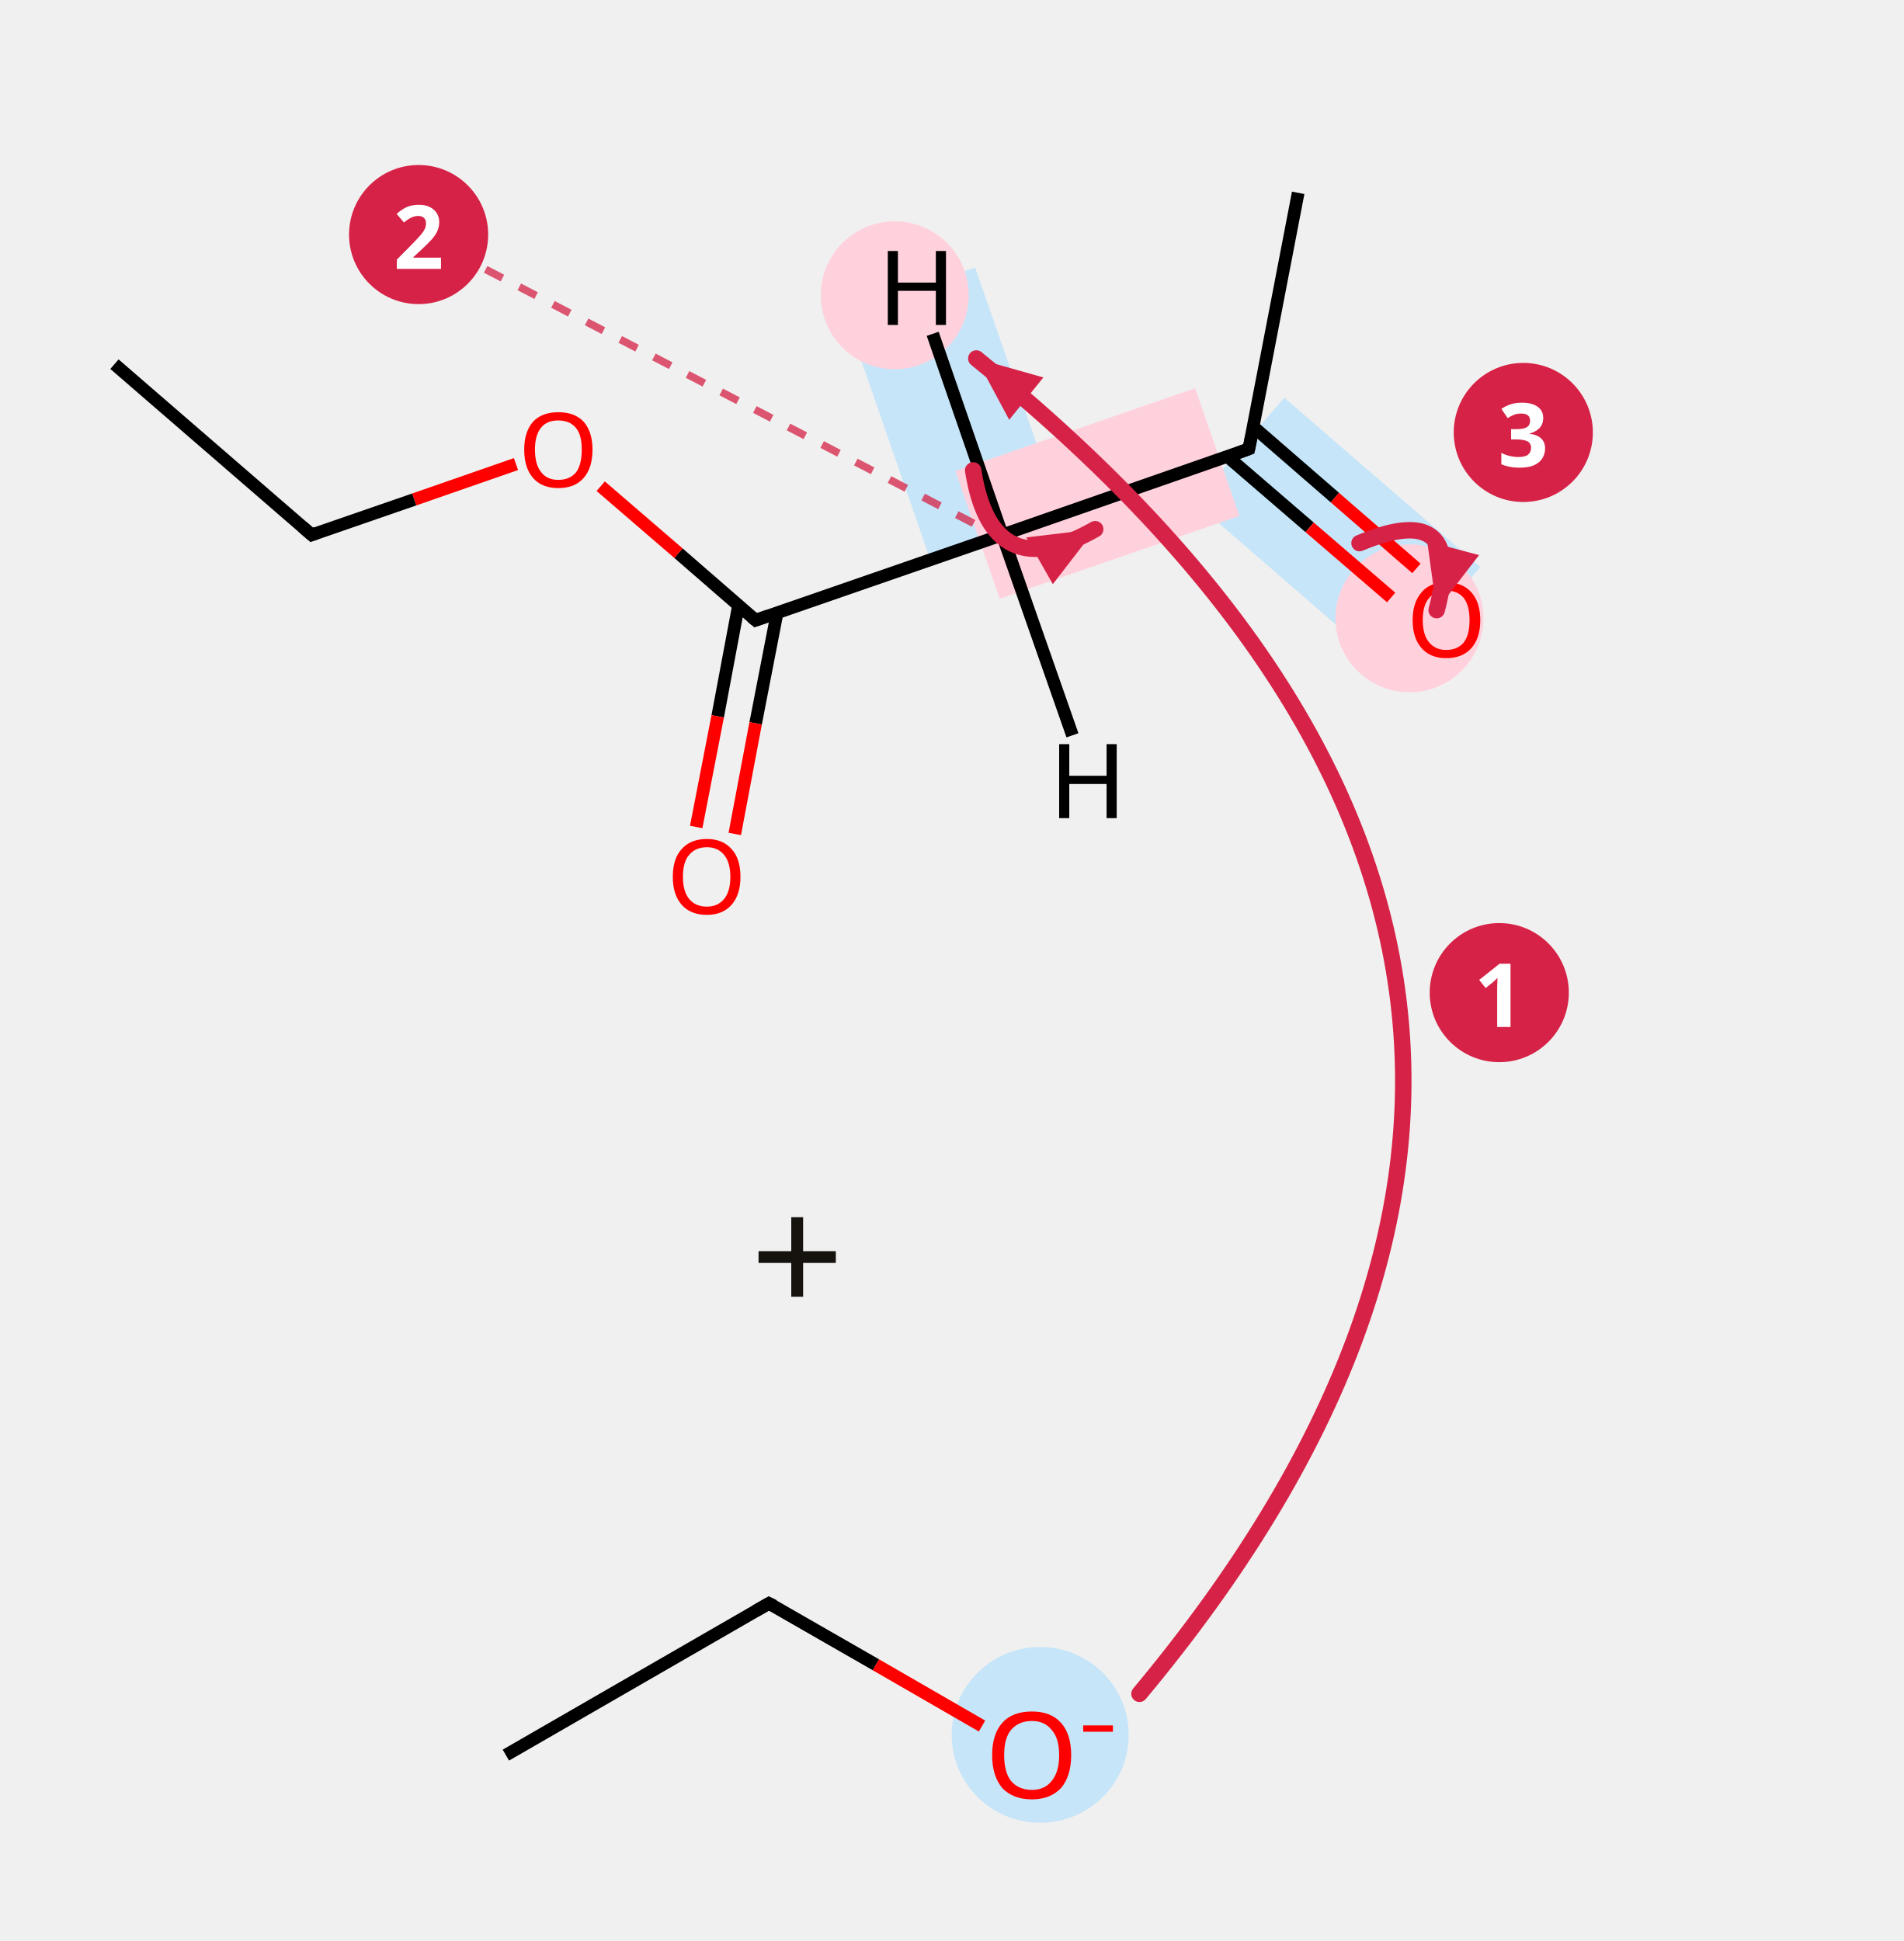
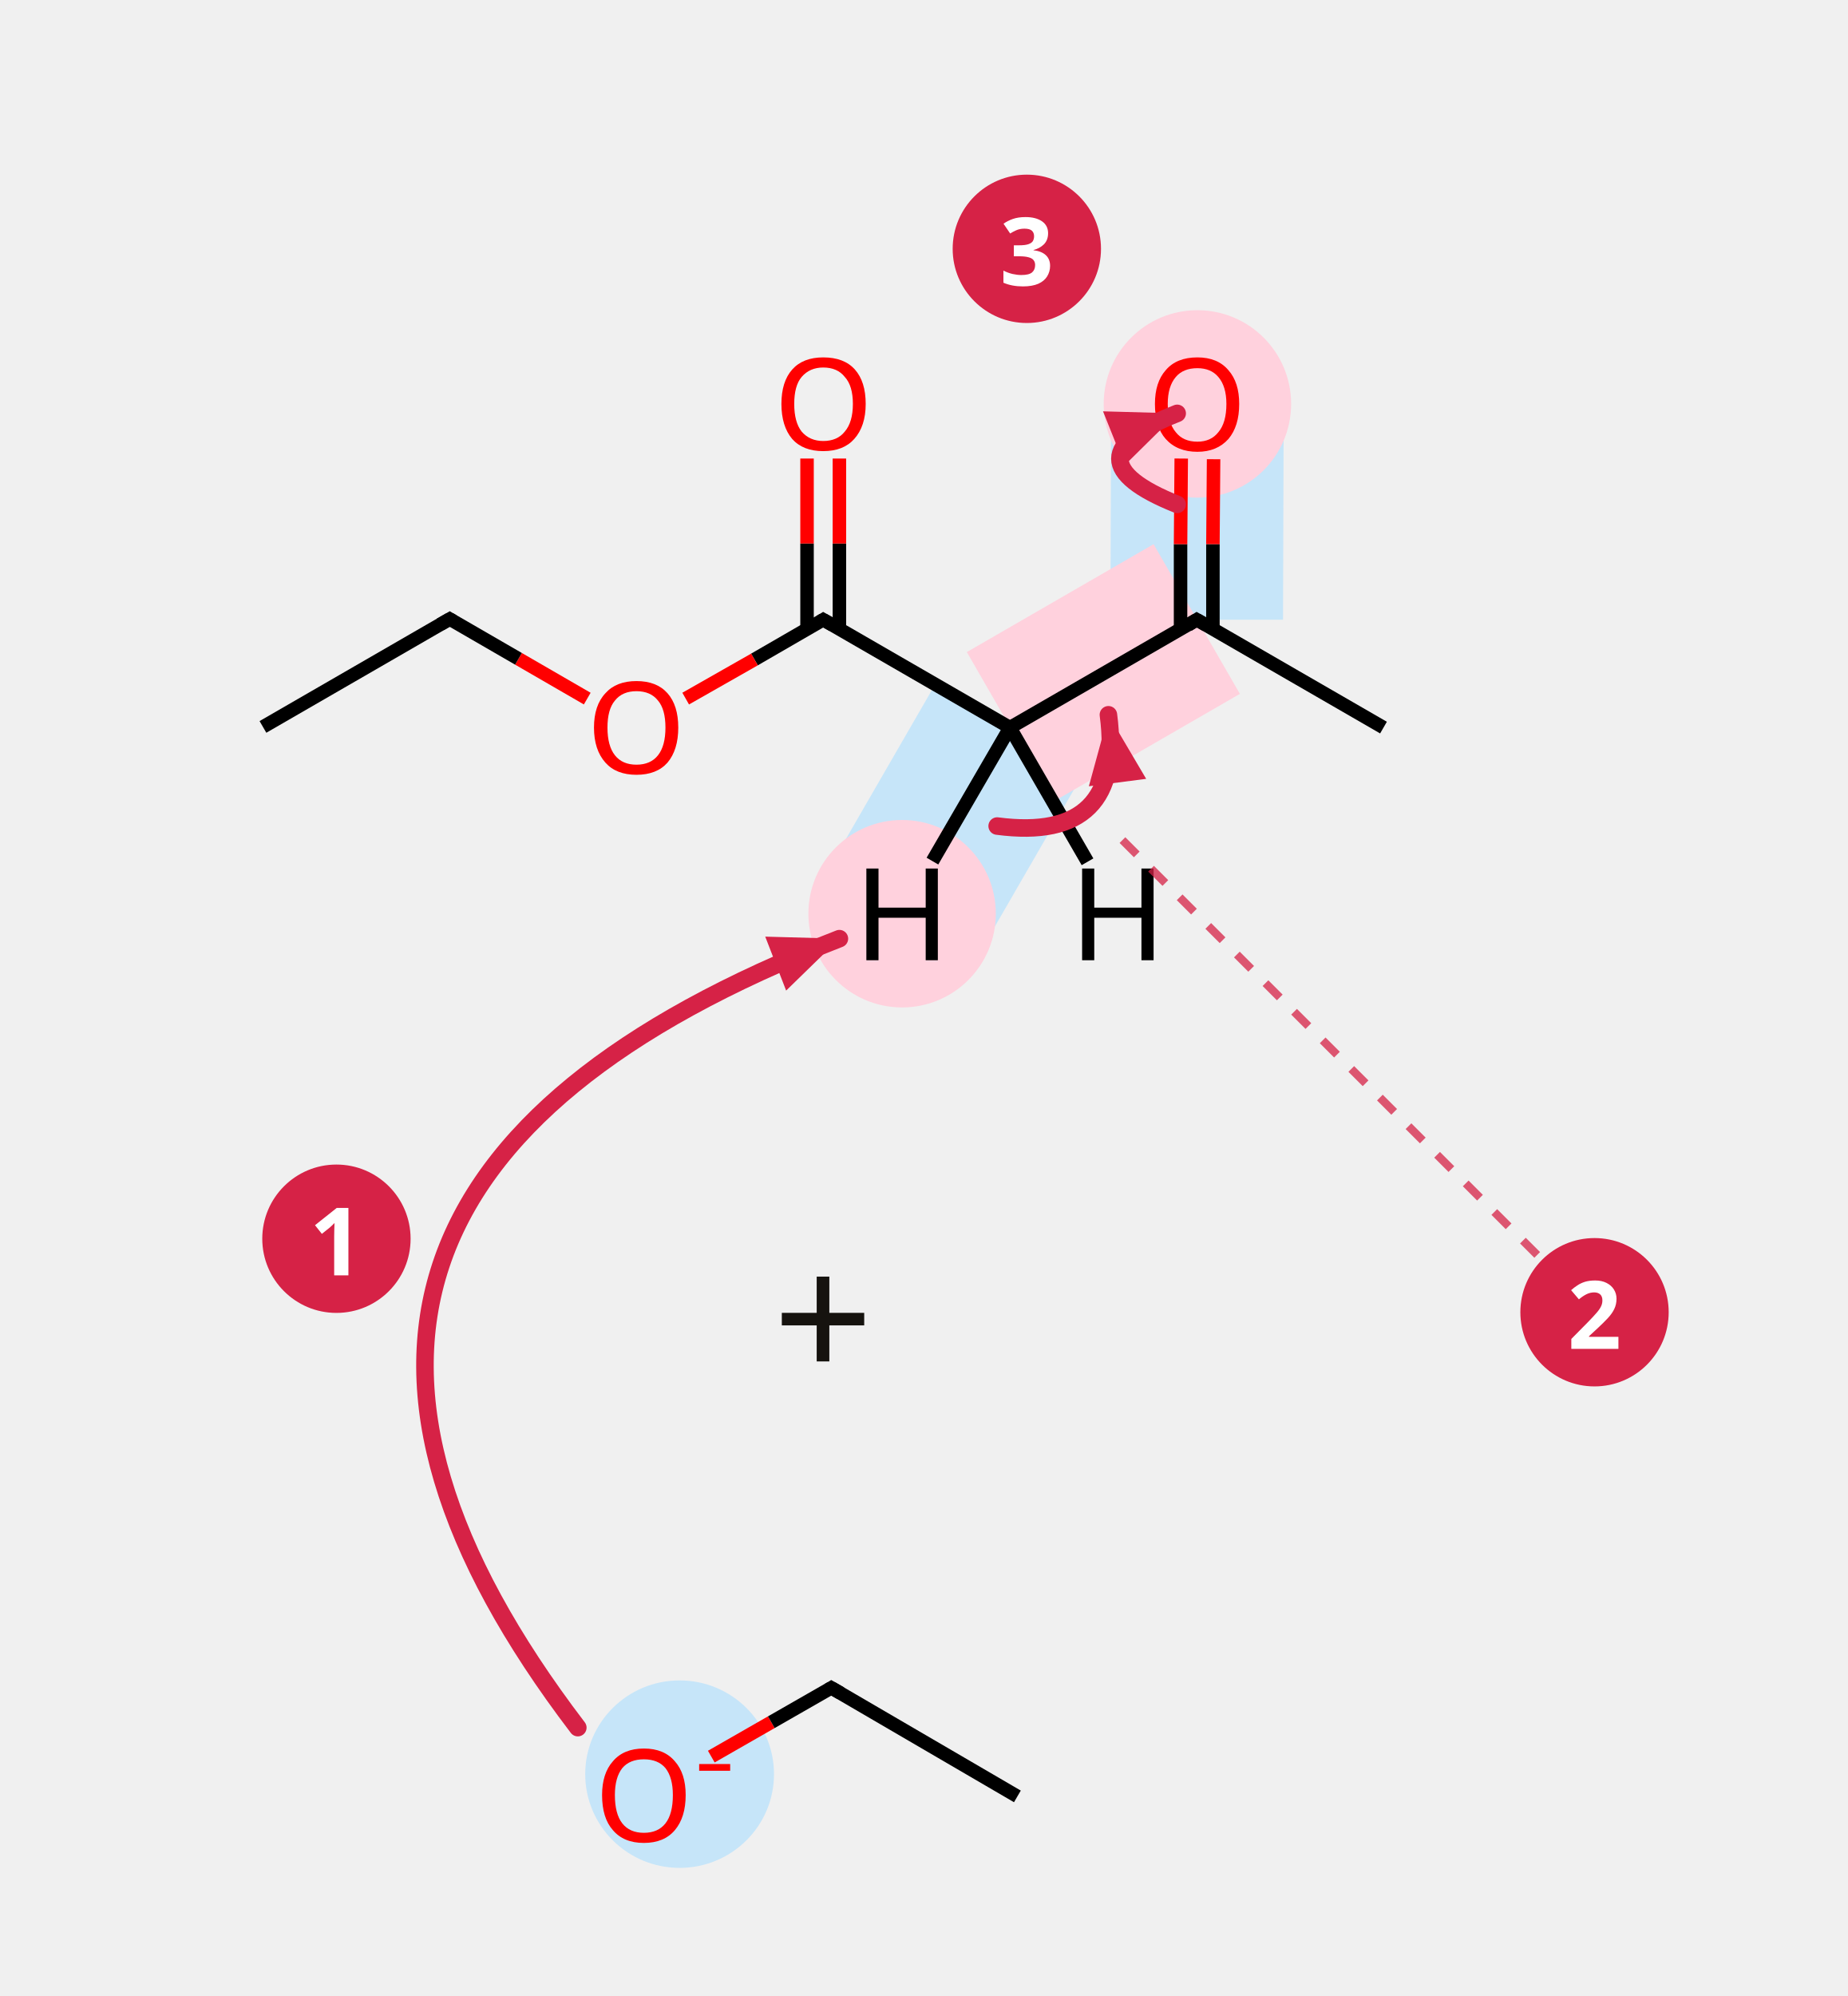
- <svg xmlns="http://www.w3.org/2000/svg" version="1.1" width="301px" height="307px" viewBox="4 -6 301 307">
-   <g transform="translate(10.1, -28.4)">
-     <path class="bond-1 atom-1 atom-2" d="M 197.0,85.3 L 228.0,112.1 L 213.7,128.6 L 182.8,101.8 Z" style="fill:#C6E5F9;fill-rule:evenodd;fill-opacity:1;stroke:#C6E5F9;stroke-width:0.0px;stroke-linecap:butt;stroke-linejoin:miter;stroke-miterlimit:10;stroke-opacity:1;" />
-     <path class="bond-3 atom-3 atom-4" d="M 148.1,64.7 L 161.6,103.4 L 140.9,110.6 L 127.5,71.9 Z" style="fill:#C6E5F9;fill-rule:evenodd;fill-opacity:1;stroke:#C6E5F9;stroke-width:0.0px;stroke-linecap:butt;stroke-linejoin:miter;stroke-miterlimit:10;stroke-opacity:1;" />
-     <path class="bond-2 atom-1 atom-3" d="M 182.9,83.8 L 189.9,104.0 L 152.0,117.1 L 145.0,96.9 Z" style="fill:#FFD1DD;fill-rule:evenodd;fill-opacity:1;stroke:#FFD1DD;stroke-width:0.0px;stroke-linecap:butt;stroke-linejoin:miter;stroke-miterlimit:10;stroke-opacity:1;" />
-     <ellipse cx="216.8" cy="120.2" rx="11.2" ry="11.2" class="atom-2" style="fill:#FFD1DD;fill-rule:evenodd;stroke:#FFD1DD;stroke-width:1.0px;stroke-linecap:butt;stroke-linejoin:miter;stroke-opacity:1" />
-     <ellipse cx="135.4" cy="69.1" rx="11.2" ry="11.2" class="atom-4" style="fill:#FFD1DD;fill-rule:evenodd;stroke:#FFD1DD;stroke-width:1.0px;stroke-linecap:butt;stroke-linejoin:miter;stroke-opacity:1" />
-     <path class="bond-0 atom-0 atom-1" d="M 199.2,52.9 L 191.4,93.4" style="fill:none;fill-rule:evenodd;stroke:#000000;stroke-width:2.0px;stroke-linecap:butt;stroke-linejoin:miter;stroke-opacity:1" />
-     <path class="bond-1 atom-1 atom-2" d="M 188.0,94.6 L 201.0,105.8" style="fill:none;fill-rule:evenodd;stroke:#000000;stroke-width:2.0px;stroke-linecap:butt;stroke-linejoin:miter;stroke-opacity:1" />
-     <path class="bond-1 atom-1 atom-2" d="M 201.0,105.8 L 213.9,116.9" style="fill:none;fill-rule:evenodd;stroke:#FF0000;stroke-width:2.0px;stroke-linecap:butt;stroke-linejoin:miter;stroke-opacity:1" />
-     <path class="bond-1 atom-1 atom-2" d="M 192.1,89.9 L 205.0,101.1" style="fill:none;fill-rule:evenodd;stroke:#000000;stroke-width:2.0px;stroke-linecap:butt;stroke-linejoin:miter;stroke-opacity:1" />
-     <path class="bond-1 atom-1 atom-2" d="M 205.0,101.1 L 217.9,112.3" style="fill:none;fill-rule:evenodd;stroke:#FF0000;stroke-width:2.0px;stroke-linecap:butt;stroke-linejoin:miter;stroke-opacity:1" />
-     <path class="bond-2 atom-1 atom-3" d="M 191.4,93.4 L 152.4,107.0" style="fill:none;fill-rule:evenodd;stroke:#000000;stroke-width:2.0px;stroke-linecap:butt;stroke-linejoin:miter;stroke-opacity:1" />
-     <path class="bond-3 atom-3 atom-4" d="M 152.4,107.0 L 141.4,75.2" style="fill:none;fill-rule:evenodd;stroke:#000000;stroke-width:2.0px;stroke-linecap:butt;stroke-linejoin:miter;stroke-opacity:1" />
-     <path class="bond-4 atom-3 atom-5" d="M 152.4,107.0 L 163.5,138.7" style="fill:none;fill-rule:evenodd;stroke:#000000;stroke-width:2.0px;stroke-linecap:butt;stroke-linejoin:miter;stroke-opacity:1" />
-     <path class="bond-5 atom-3 atom-6" d="M 152.4,107.0 L 113.4,120.5" style="fill:none;fill-rule:evenodd;stroke:#000000;stroke-width:2.0px;stroke-linecap:butt;stroke-linejoin:miter;stroke-opacity:1" />
-     <path class="bond-6 atom-6 atom-7" d="M 110.7,118.1 L 107.4,135.7" style="fill:none;fill-rule:evenodd;stroke:#000000;stroke-width:2.0px;stroke-linecap:butt;stroke-linejoin:miter;stroke-opacity:1" />
-     <path class="bond-6 atom-6 atom-7" d="M 107.4,135.7 L 104.0,153.2" style="fill:none;fill-rule:evenodd;stroke:#FF0000;stroke-width:2.0px;stroke-linecap:butt;stroke-linejoin:miter;stroke-opacity:1" />
-     <path class="bond-6 atom-6 atom-7" d="M 116.8,119.3 L 113.4,136.8" style="fill:none;fill-rule:evenodd;stroke:#000000;stroke-width:2.0px;stroke-linecap:butt;stroke-linejoin:miter;stroke-opacity:1" />
-     <path class="bond-6 atom-6 atom-7" d="M 113.4,136.8 L 110.1,154.3" style="fill:none;fill-rule:evenodd;stroke:#FF0000;stroke-width:2.0px;stroke-linecap:butt;stroke-linejoin:miter;stroke-opacity:1" />
-     <path class="bond-7 atom-6 atom-8" d="M 113.4,120.5 L 101.2,109.9" style="fill:none;fill-rule:evenodd;stroke:#000000;stroke-width:2.0px;stroke-linecap:butt;stroke-linejoin:miter;stroke-opacity:1" />
-     <path class="bond-7 atom-6 atom-8" d="M 101.2,109.9 L 88.9,99.3" style="fill:none;fill-rule:evenodd;stroke:#FF0000;stroke-width:2.0px;stroke-linecap:butt;stroke-linejoin:miter;stroke-opacity:1" />
-     <path class="bond-8 atom-8 atom-9" d="M 75.5,95.8 L 59.4,101.4" style="fill:none;fill-rule:evenodd;stroke:#FF0000;stroke-width:2.0px;stroke-linecap:butt;stroke-linejoin:miter;stroke-opacity:1" />
-     <path class="bond-8 atom-8 atom-9" d="M 59.4,101.4 L 43.2,107.0" style="fill:none;fill-rule:evenodd;stroke:#000000;stroke-width:2.0px;stroke-linecap:butt;stroke-linejoin:miter;stroke-opacity:1" />
-     <path class="bond-9 atom-9 atom-10" d="M 43.2,107.0 L 12.0,80.0" style="fill:none;fill-rule:evenodd;stroke:#000000;stroke-width:2.0px;stroke-linecap:butt;stroke-linejoin:miter;stroke-opacity:1" />
-     <path d="M 191.8,91.4 L 191.4,93.4 L 189.5,94.1" style="fill:none;stroke:#000000;stroke-width:2.0px;stroke-linecap:butt;stroke-linejoin:miter;stroke-miterlimit:10;stroke-opacity:1;" />
-     <path d="M 115.4,119.8 L 113.4,120.5 L 112.8,120.0" style="fill:none;stroke:#000000;stroke-width:2.0px;stroke-linecap:butt;stroke-linejoin:miter;stroke-miterlimit:10;stroke-opacity:1;" />
-     <path d="M 44.0,106.7 L 43.2,107.0 L 41.7,105.7" style="fill:none;stroke:#000000;stroke-width:2.0px;stroke-linecap:butt;stroke-linejoin:miter;stroke-miterlimit:10;stroke-opacity:1;" />
-     <path class="atom-2" d="M 217.3 120.5 Q 217.3 117.7, 218.7 116.1 Q 220.0 114.5, 222.6 114.5 Q 225.2 114.5, 226.6 116.1 Q 228.0 117.7, 228.0 120.5 Q 228.0 123.3, 226.6 124.9 Q 225.2 126.5, 222.6 126.5 Q 220.1 126.5, 218.7 124.9 Q 217.3 123.3, 217.3 120.5 M 222.6 125.2 Q 224.4 125.2, 225.4 124.0 Q 226.3 122.8, 226.3 120.5 Q 226.3 118.2, 225.4 117.0 Q 224.4 115.8, 222.6 115.8 Q 220.9 115.8, 219.9 117.0 Q 218.9 118.1, 218.9 120.5 Q 218.9 122.8, 219.9 124.0 Q 220.9 125.2, 222.6 125.2 " fill="#FF0000" />
-     <path class="atom-4" d="M 134.3 62.1 L 135.9 62.1 L 135.9 67.1 L 141.9 67.1 L 141.9 62.1 L 143.5 62.1 L 143.5 73.8 L 141.9 73.8 L 141.9 68.4 L 135.9 68.4 L 135.9 73.8 L 134.3 73.8 L 134.3 62.1 " fill="#000000" />
-     <path class="atom-5" d="M 161.4 140.1 L 163.0 140.1 L 163.0 145.1 L 168.9 145.1 L 168.9 140.1 L 170.5 140.1 L 170.5 151.8 L 168.9 151.8 L 168.9 146.4 L 163.0 146.4 L 163.0 151.8 L 161.4 151.8 L 161.4 140.1 " fill="#000000" />
-     <path class="atom-7" d="M 100.3 161.1 Q 100.3 158.2, 101.7 156.7 Q 103.1 155.1, 105.7 155.1 Q 108.2 155.1, 109.6 156.7 Q 111.0 158.2, 111.0 161.1 Q 111.0 163.9, 109.6 165.5 Q 108.2 167.1, 105.7 167.1 Q 103.1 167.1, 101.7 165.5 Q 100.3 163.9, 100.3 161.1 M 105.7 165.8 Q 107.4 165.8, 108.4 164.6 Q 109.4 163.4, 109.4 161.1 Q 109.4 158.8, 108.4 157.6 Q 107.4 156.4, 105.7 156.4 Q 103.9 156.4, 102.9 157.6 Q 101.9 158.7, 101.9 161.1 Q 101.9 163.4, 102.9 164.6 Q 103.9 165.8, 105.7 165.8 " fill="#FF0000" />
-     <path class="atom-8" d="M 76.8 93.5 Q 76.8 90.7, 78.2 89.1 Q 79.6 87.6, 82.2 87.6 Q 84.8 87.6, 86.2 89.1 Q 87.6 90.7, 87.6 93.5 Q 87.6 96.4, 86.2 98.0 Q 84.8 99.6, 82.2 99.6 Q 79.6 99.6, 78.2 98.0 Q 76.8 96.4, 76.8 93.5 M 82.2 98.3 Q 84.0 98.3, 85.0 97.1 Q 85.9 95.9, 85.9 93.5 Q 85.9 91.2, 85.0 90.1 Q 84.0 88.9, 82.2 88.9 Q 80.4 88.9, 79.5 90.0 Q 78.5 91.2, 78.5 93.5 Q 78.5 95.9, 79.5 97.1 Q 80.4 98.3, 82.2 98.3 " fill="#FF0000" />
+ <svg xmlns="http://www.w3.org/2000/svg" version="1.1" width="274px" height="296px" viewBox="-9 -30 274 296">
+   <g transform="translate(-6.9, -42.3)">
+     <path class="bond-1 atom-1 atom-2" d="M 162.7,72.2 L 188.3,72.2 L 188.2,104.2 L 162.6,104.2 Z" style="fill:#C6E5F9;fill-rule:evenodd;fill-opacity:1;stroke:#C6E5F9;stroke-width:0.0px;stroke-linecap:butt;stroke-linejoin:miter;stroke-miterlimit:10;stroke-opacity:1;" />
+     <path class="bond-3 atom-3 atom-4" d="M 136.6,113.8 L 158.8,126.6 L 142.8,154.3 L 120.6,141.5 Z" style="fill:#C6E5F9;fill-rule:evenodd;fill-opacity:1;stroke:#C6E5F9;stroke-width:0.0px;stroke-linecap:butt;stroke-linejoin:miter;stroke-miterlimit:10;stroke-opacity:1;" />
+     <path class="bond-2 atom-1 atom-3" d="M 169.0,93.0 L 181.8,115.2 L 154.1,131.2 L 141.3,109.0 Z" style="fill:#FFD1DD;fill-rule:evenodd;fill-opacity:1;stroke:#FFD1DD;stroke-width:0.0px;stroke-linecap:butt;stroke-linejoin:miter;stroke-miterlimit:10;stroke-opacity:1;" />
+     <ellipse cx="175.5" cy="72.2" rx="13.4" ry="13.4" class="atom-2" style="fill:#FFD1DD;fill-rule:evenodd;stroke:#FFD1DD;stroke-width:1.0px;stroke-linecap:butt;stroke-linejoin:miter;stroke-opacity:1" />
+     <ellipse cx="131.7" cy="147.8" rx="13.4" ry="13.4" class="atom-4" style="fill:#FFD1DD;fill-rule:evenodd;stroke:#FFD1DD;stroke-width:1.0px;stroke-linecap:butt;stroke-linejoin:miter;stroke-opacity:1" />
+     <path class="bond-0 atom-0 atom-1" d="M 203.1,120.2 L 175.4,104.2" style="fill:none;fill-rule:evenodd;stroke:#000000;stroke-width:2.0px;stroke-linecap:butt;stroke-linejoin:miter;stroke-opacity:1" />
+     <path class="bond-1 atom-1 atom-2" d="M 177.8,105.6 L 177.8,93.0" style="fill:none;fill-rule:evenodd;stroke:#000000;stroke-width:2.0px;stroke-linecap:butt;stroke-linejoin:miter;stroke-opacity:1" />
+     <path class="bond-1 atom-1 atom-2" d="M 177.8,93.0 L 177.9,80.4" style="fill:none;fill-rule:evenodd;stroke:#FF0000;stroke-width:2.0px;stroke-linecap:butt;stroke-linejoin:miter;stroke-opacity:1" />
+     <path class="bond-1 atom-1 atom-2" d="M 173.0,105.6 L 173.0,93.0" style="fill:none;fill-rule:evenodd;stroke:#000000;stroke-width:2.0px;stroke-linecap:butt;stroke-linejoin:miter;stroke-opacity:1" />
+     <path class="bond-1 atom-1 atom-2" d="M 173.0,93.0 L 173.1,80.3" style="fill:none;fill-rule:evenodd;stroke:#FF0000;stroke-width:2.0px;stroke-linecap:butt;stroke-linejoin:miter;stroke-opacity:1" />
+     <path class="bond-2 atom-1 atom-3" d="M 175.4,104.2 L 147.7,120.2" style="fill:none;fill-rule:evenodd;stroke:#000000;stroke-width:2.0px;stroke-linecap:butt;stroke-linejoin:miter;stroke-opacity:1" />
+     <path class="bond-3 atom-3 atom-4" d="M 147.7,120.2 L 136.2,140.0" style="fill:none;fill-rule:evenodd;stroke:#000000;stroke-width:2.0px;stroke-linecap:butt;stroke-linejoin:miter;stroke-opacity:1" />
+     <path class="bond-4 atom-3 atom-5" d="M 147.7,120.2 L 159.2,140.1" style="fill:none;fill-rule:evenodd;stroke:#000000;stroke-width:2.0px;stroke-linecap:butt;stroke-linejoin:miter;stroke-opacity:1" />
+     <path class="bond-5 atom-3 atom-6" d="M 147.7,120.2 L 120.0,104.2" style="fill:none;fill-rule:evenodd;stroke:#000000;stroke-width:2.0px;stroke-linecap:butt;stroke-linejoin:miter;stroke-opacity:1" />
+     <path class="bond-6 atom-6 atom-7" d="M 122.4,105.6 L 122.4,92.9" style="fill:none;fill-rule:evenodd;stroke:#000000;stroke-width:2.0px;stroke-linecap:butt;stroke-linejoin:miter;stroke-opacity:1" />
+     <path class="bond-6 atom-6 atom-7" d="M 122.4,92.9 L 122.4,80.3" style="fill:none;fill-rule:evenodd;stroke:#FF0000;stroke-width:2.0px;stroke-linecap:butt;stroke-linejoin:miter;stroke-opacity:1" />
+     <path class="bond-6 atom-6 atom-7" d="M 117.6,105.5 L 117.6,92.9" style="fill:none;fill-rule:evenodd;stroke:#000000;stroke-width:2.0px;stroke-linecap:butt;stroke-linejoin:miter;stroke-opacity:1" />
+     <path class="bond-6 atom-6 atom-7" d="M 117.6,92.9 L 117.6,80.3" style="fill:none;fill-rule:evenodd;stroke:#FF0000;stroke-width:2.0px;stroke-linecap:butt;stroke-linejoin:miter;stroke-opacity:1" />
+     <path class="bond-7 atom-6 atom-8" d="M 120.0,104.2 L 109.8,110.1" style="fill:none;fill-rule:evenodd;stroke:#000000;stroke-width:2.0px;stroke-linecap:butt;stroke-linejoin:miter;stroke-opacity:1" />
+     <path class="bond-7 atom-6 atom-8" d="M 109.8,110.1 L 99.6,115.9" style="fill:none;fill-rule:evenodd;stroke:#FF0000;stroke-width:2.0px;stroke-linecap:butt;stroke-linejoin:miter;stroke-opacity:1" />
+     <path class="bond-8 atom-8 atom-9" d="M 85.0,115.9 L 74.8,110.0" style="fill:none;fill-rule:evenodd;stroke:#FF0000;stroke-width:2.0px;stroke-linecap:butt;stroke-linejoin:miter;stroke-opacity:1" />
+     <path class="bond-8 atom-8 atom-9" d="M 74.8,110.0 L 64.6,104.1" style="fill:none;fill-rule:evenodd;stroke:#000000;stroke-width:2.0px;stroke-linecap:butt;stroke-linejoin:miter;stroke-opacity:1" />
+     <path class="bond-9 atom-9 atom-10" d="M 64.6,104.1 L 36.9,120.1" style="fill:none;fill-rule:evenodd;stroke:#000000;stroke-width:2.0px;stroke-linecap:butt;stroke-linejoin:miter;stroke-opacity:1" />
+     <path d="M 176.8,105.0 L 175.4,104.2 L 174.1,105.0" style="fill:none;stroke:#000000;stroke-width:2.0px;stroke-linecap:butt;stroke-linejoin:miter;stroke-miterlimit:10;stroke-opacity:1;" />
+     <path d="M 121.4,105.0 L 120.0,104.2 L 119.5,104.5" style="fill:none;stroke:#000000;stroke-width:2.0px;stroke-linecap:butt;stroke-linejoin:miter;stroke-miterlimit:10;stroke-opacity:1;" />
+     <path d="M 65.1,104.4 L 64.6,104.1 L 63.2,104.9" style="fill:none;stroke:#000000;stroke-width:2.0px;stroke-linecap:butt;stroke-linejoin:miter;stroke-miterlimit:10;stroke-opacity:1;" />
+     <path class="atom-2" d="M 169.2 72.2 Q 169.2 69.0, 170.8 67.2 Q 172.4 65.3, 175.5 65.3 Q 178.5 65.3, 180.1 67.2 Q 181.7 69.0, 181.7 72.2 Q 181.7 75.5, 180.1 77.4 Q 178.4 79.3, 175.5 79.3 Q 172.5 79.3, 170.8 77.4 Q 169.2 75.6, 169.2 72.2 M 175.5 77.8 Q 177.5 77.8, 178.6 76.4 Q 179.8 75.0, 179.8 72.2 Q 179.8 69.6, 178.6 68.2 Q 177.5 66.9, 175.5 66.9 Q 173.4 66.9, 172.3 68.2 Q 171.1 69.6, 171.1 72.2 Q 171.1 75.0, 172.3 76.4 Q 173.4 77.8, 175.5 77.8 " fill="#FF0000" />
+     <path class="atom-4" d="M 126.4 141.1 L 128.2 141.1 L 128.2 146.9 L 135.2 146.9 L 135.2 141.1 L 137.0 141.1 L 137.0 154.7 L 135.2 154.7 L 135.2 148.4 L 128.2 148.4 L 128.2 154.7 L 126.4 154.7 L 126.4 141.1 " fill="#000000" />
+     <path class="atom-5" d="M 158.4 141.1 L 160.2 141.1 L 160.2 146.9 L 167.2 146.9 L 167.2 141.1 L 169.0 141.1 L 169.0 154.7 L 167.2 154.7 L 167.2 148.4 L 160.2 148.4 L 160.2 154.7 L 158.4 154.7 L 158.4 141.1 " fill="#000000" />
+     <path class="atom-7" d="M 113.8 72.2 Q 113.8 68.9, 115.4 67.1 Q 117.0 65.3, 120.0 65.3 Q 123.1 65.3, 124.7 67.1 Q 126.3 68.9, 126.3 72.2 Q 126.3 75.5, 124.6 77.4 Q 123.0 79.2, 120.0 79.2 Q 117.0 79.2, 115.4 77.4 Q 113.8 75.5, 113.8 72.2 M 120.0 77.7 Q 122.1 77.7, 123.2 76.3 Q 124.4 74.9, 124.4 72.2 Q 124.4 69.5, 123.2 68.2 Q 122.1 66.8, 120.0 66.8 Q 118.0 66.8, 116.8 68.2 Q 115.7 69.5, 115.7 72.2 Q 115.7 74.9, 116.8 76.3 Q 118.0 77.7, 120.0 77.7 " fill="#FF0000" />
+     <path class="atom-8" d="M 86.0 120.2 Q 86.0 116.9, 87.7 115.1 Q 89.3 113.3, 92.3 113.3 Q 95.3 113.3, 96.9 115.1 Q 98.5 116.9, 98.5 120.2 Q 98.5 123.5, 96.9 125.4 Q 95.3 127.2, 92.3 127.2 Q 89.3 127.2, 87.7 125.4 Q 86.0 123.5, 86.0 120.2 M 92.3 125.7 Q 94.4 125.7, 95.5 124.3 Q 96.6 122.9, 96.6 120.2 Q 96.6 117.5, 95.5 116.2 Q 94.4 114.8, 92.3 114.8 Q 90.2 114.8, 89.1 116.2 Q 88.0 117.5, 88.0 120.2 Q 88.0 122.9, 89.1 124.3 Q 90.2 125.7, 92.3 125.7 " fill="#FF0000" />
  </g>
-   <g transform="translate(12.0, 153.1)">
-     <ellipse cx="156.5" cy="115.3" rx="13.5" ry="13.4" class="atom-0" style="fill:#C6E5F9;fill-rule:evenodd;stroke:#C6E5F9;stroke-width:1.0px;stroke-linecap:butt;stroke-linejoin:miter;stroke-opacity:1" />
-     <path class="bond-0 atom-0 atom-1" d="M 147.3,113.9 L 130.5,104.2" style="fill:none;fill-rule:evenodd;stroke:#FF0000;stroke-width:2.0px;stroke-linecap:butt;stroke-linejoin:miter;stroke-opacity:1" />
-     <path class="bond-0 atom-0 atom-1" d="M 130.5,104.2 L 113.6,94.5" style="fill:none;fill-rule:evenodd;stroke:#000000;stroke-width:2.0px;stroke-linecap:butt;stroke-linejoin:miter;stroke-opacity:1" />
-     <path class="bond-1 atom-1 atom-2" d="M 113.6,94.5 L 72.0,118.5" style="fill:none;fill-rule:evenodd;stroke:#000000;stroke-width:2.0px;stroke-linecap:butt;stroke-linejoin:miter;stroke-opacity:1" />
-     <path d="M 114.4,94.9 L 113.6,94.5 L 111.5,95.7" style="fill:none;stroke:#000000;stroke-width:2.0px;stroke-linecap:butt;stroke-linejoin:miter;stroke-miterlimit:10;stroke-opacity:1;" />
-     <path class="atom-0" d="M 148.9 118.5 Q 148.9 115.2, 150.5 113.4 Q 152.1 111.6, 155.2 111.6 Q 158.2 111.6, 159.8 113.4 Q 161.4 115.2, 161.4 118.5 Q 161.4 121.8, 159.8 123.7 Q 158.1 125.5, 155.2 125.5 Q 152.2 125.5, 150.5 123.7 Q 148.9 121.8, 148.9 118.5 M 155.2 124.0 Q 157.2 124.0, 158.3 122.6 Q 159.5 121.2, 159.5 118.5 Q 159.5 115.8, 158.3 114.5 Q 157.2 113.1, 155.2 113.1 Q 153.1 113.1, 151.9 114.5 Q 150.8 115.8, 150.8 118.5 Q 150.8 121.2, 151.9 122.6 Q 153.1 124.0, 155.2 124.0 " fill="#FF0000" />
-     <path class="atom-0" d="M 163.3 113.8 L 168.0 113.8 L 168.0 114.8 L 163.3 114.8 L 163.3 113.8 " fill="#FF0000" />
+   <g transform="translate(-8.9, 121.8)">
+     <ellipse cx="100.7" cy="111.3" rx="13.5" ry="13.4" class="atom-0" style="fill:#C6E5F9;fill-rule:evenodd;stroke:#C6E5F9;stroke-width:1.0px;stroke-linecap:butt;stroke-linejoin:miter;stroke-opacity:1" />
+     <path class="bond-0 atom-0 atom-1" d="M 105.4,108.7 L 114.3,103.6" style="fill:none;fill-rule:evenodd;stroke:#FF0000;stroke-width:2.0px;stroke-linecap:butt;stroke-linejoin:miter;stroke-opacity:1" />
+     <path class="bond-0 atom-0 atom-1" d="M 114.3,103.6 L 123.2,98.5" style="fill:none;fill-rule:evenodd;stroke:#000000;stroke-width:2.0px;stroke-linecap:butt;stroke-linejoin:miter;stroke-opacity:1" />
+     <path class="bond-1 atom-1 atom-2" d="M 123.2,98.5 L 150.8,114.6" style="fill:none;fill-rule:evenodd;stroke:#000000;stroke-width:2.0px;stroke-linecap:butt;stroke-linejoin:miter;stroke-opacity:1" />
+     <path d="M 122.7,98.8 L 123.2,98.5 L 124.6,99.3" style="fill:none;stroke:#000000;stroke-width:2.0px;stroke-linecap:butt;stroke-linejoin:miter;stroke-miterlimit:10;stroke-opacity:1;" />
+     <path class="atom-0" d="M 89.2 114.4 Q 89.2 111.2, 90.8 109.4 Q 92.4 107.5, 95.4 107.5 Q 98.4 107.5, 100.0 109.4 Q 101.6 111.2, 101.6 114.4 Q 101.6 117.7, 100.0 119.6 Q 98.4 121.5, 95.4 121.5 Q 92.4 121.5, 90.8 119.6 Q 89.2 117.8, 89.2 114.4 M 95.4 120.0 Q 97.5 120.0, 98.6 118.6 Q 99.7 117.2, 99.7 114.4 Q 99.7 111.8, 98.6 110.4 Q 97.5 109.1, 95.4 109.1 Q 93.3 109.1, 92.2 110.4 Q 91.1 111.8, 91.1 114.4 Q 91.1 117.2, 92.2 118.6 Q 93.3 120.0, 95.4 120.0 " fill="#FF0000" />
+     <path class="atom-0" d="M 103.6 109.8 L 108.2 109.8 L 108.2 110.8 L 103.6 110.8 L 103.6 109.8 " fill="#FF0000" />
  </g>
-   <text x="130.1" y="191.9" text-anchor="middle" dominant-baseline="central" font-family="Karla, sans-serif" font-size="26" fill="#16130F">+</text>
-   <path d="M 184.2,261.9 Q 279.0,148.2 158.4,50.7" fill="none" stroke="#D62246" stroke-width="2.6" stroke-linecap="round" />
-   <polygon points="158.4,50.7 169.0,53.7 163.6,60.4" fill="#D62246" />
-   <circle cx="241.1" cy="151.0" r="11" fill="#D62246" />
-   <text x="241.1" y="151.0" text-anchor="middle" dominant-baseline="central" font-family="Karla, sans-serif" font-size="14" font-weight="700" fill="#FFFFFF">1</text>
-   <line x1="80.8" y1="36.6" x2="160.7" y2="78.2" stroke="#D62246" stroke-width="1.2" stroke-dasharray="3 3" opacity="0.75" />
-   <path d="M 157.9,68.4 Q 160.8,87.0 177.2,77.7" fill="none" stroke="#D62246" stroke-width="2.6" stroke-linecap="round" />
-   <polygon points="177.2,77.7 170.5,86.4 166.3,79.0" fill="#D62246" />
-   <circle cx="70.2" cy="31.1" r="11" fill="#D62246" />
-   <text x="70.2" y="31.1" text-anchor="middle" dominant-baseline="central" font-family="Karla, sans-serif" font-size="14" font-weight="700" fill="#FFFFFF">2</text>
-   <path d="M 219.0,79.9 Q 235.9,72.8 231.2,90.5" fill="none" stroke="#D62246" stroke-width="2.6" stroke-linecap="round" />
-   <polygon points="231.2,90.5 229.7,79.6 237.9,81.8" fill="#D62246" />
-   <circle cx="244.9" cy="62.4" r="11" fill="#D62246" />
-   <text x="244.9" y="62.4" text-anchor="middle" dominant-baseline="central" font-family="Karla, sans-serif" font-size="14" font-weight="700" fill="#FFFFFF">3</text>
+   <text x="113.1" y="164.7" text-anchor="middle" dominant-baseline="central" font-family="Karla, sans-serif" font-size="26" fill="#16130F">+</text>
+   <path d="M 76.7,226.2 Q 16.7,147.5 115.5,109.2" fill="none" stroke="#D62246" stroke-width="2.6" stroke-linecap="round" />
+   <polygon points="115.5,109.2 107.6,116.9 104.5,108.9" fill="#D62246" />
+   <circle cx="40.9" cy="153.7" r="11" fill="#D62246" />
+   <text x="40.9" y="153.7" text-anchor="middle" dominant-baseline="central" font-family="Karla, sans-serif" font-size="14" font-weight="700" fill="#FFFFFF">1</text>
+   <line x1="219.0" y1="156.1" x2="155.4" y2="92.5" stroke="#D62246" stroke-width="1.2" stroke-dasharray="3 3" opacity="0.75" />
+   <path d="M 138.9,92.5 Q 157.9,95.0 155.4,76.0" fill="none" stroke="#D62246" stroke-width="2.6" stroke-linecap="round" />
+   <polygon points="155.4,76.0 161.0,85.5 152.5,86.6" fill="#D62246" />
+   <circle cx="227.5" cy="164.6" r="11" fill="#D62246" />
+   <text x="227.5" y="164.6" text-anchor="middle" dominant-baseline="central" font-family="Karla, sans-serif" font-size="14" font-weight="700" fill="#FFFFFF">2</text>
+   <path d="M 165.6,44.8 Q 148.6,38.0 165.6,31.3" fill="none" stroke="#D62246" stroke-width="2.6" stroke-linecap="round" />
+   <polygon points="165.6,31.3 157.8,39.0 154.6,31.0" fill="#D62246" />
+   <circle cx="143.3" cy="6.9" r="11" fill="#D62246" />
+   <text x="143.3" y="6.9" text-anchor="middle" dominant-baseline="central" font-family="Karla, sans-serif" font-size="14" font-weight="700" fill="#FFFFFF">3</text>
</svg>
